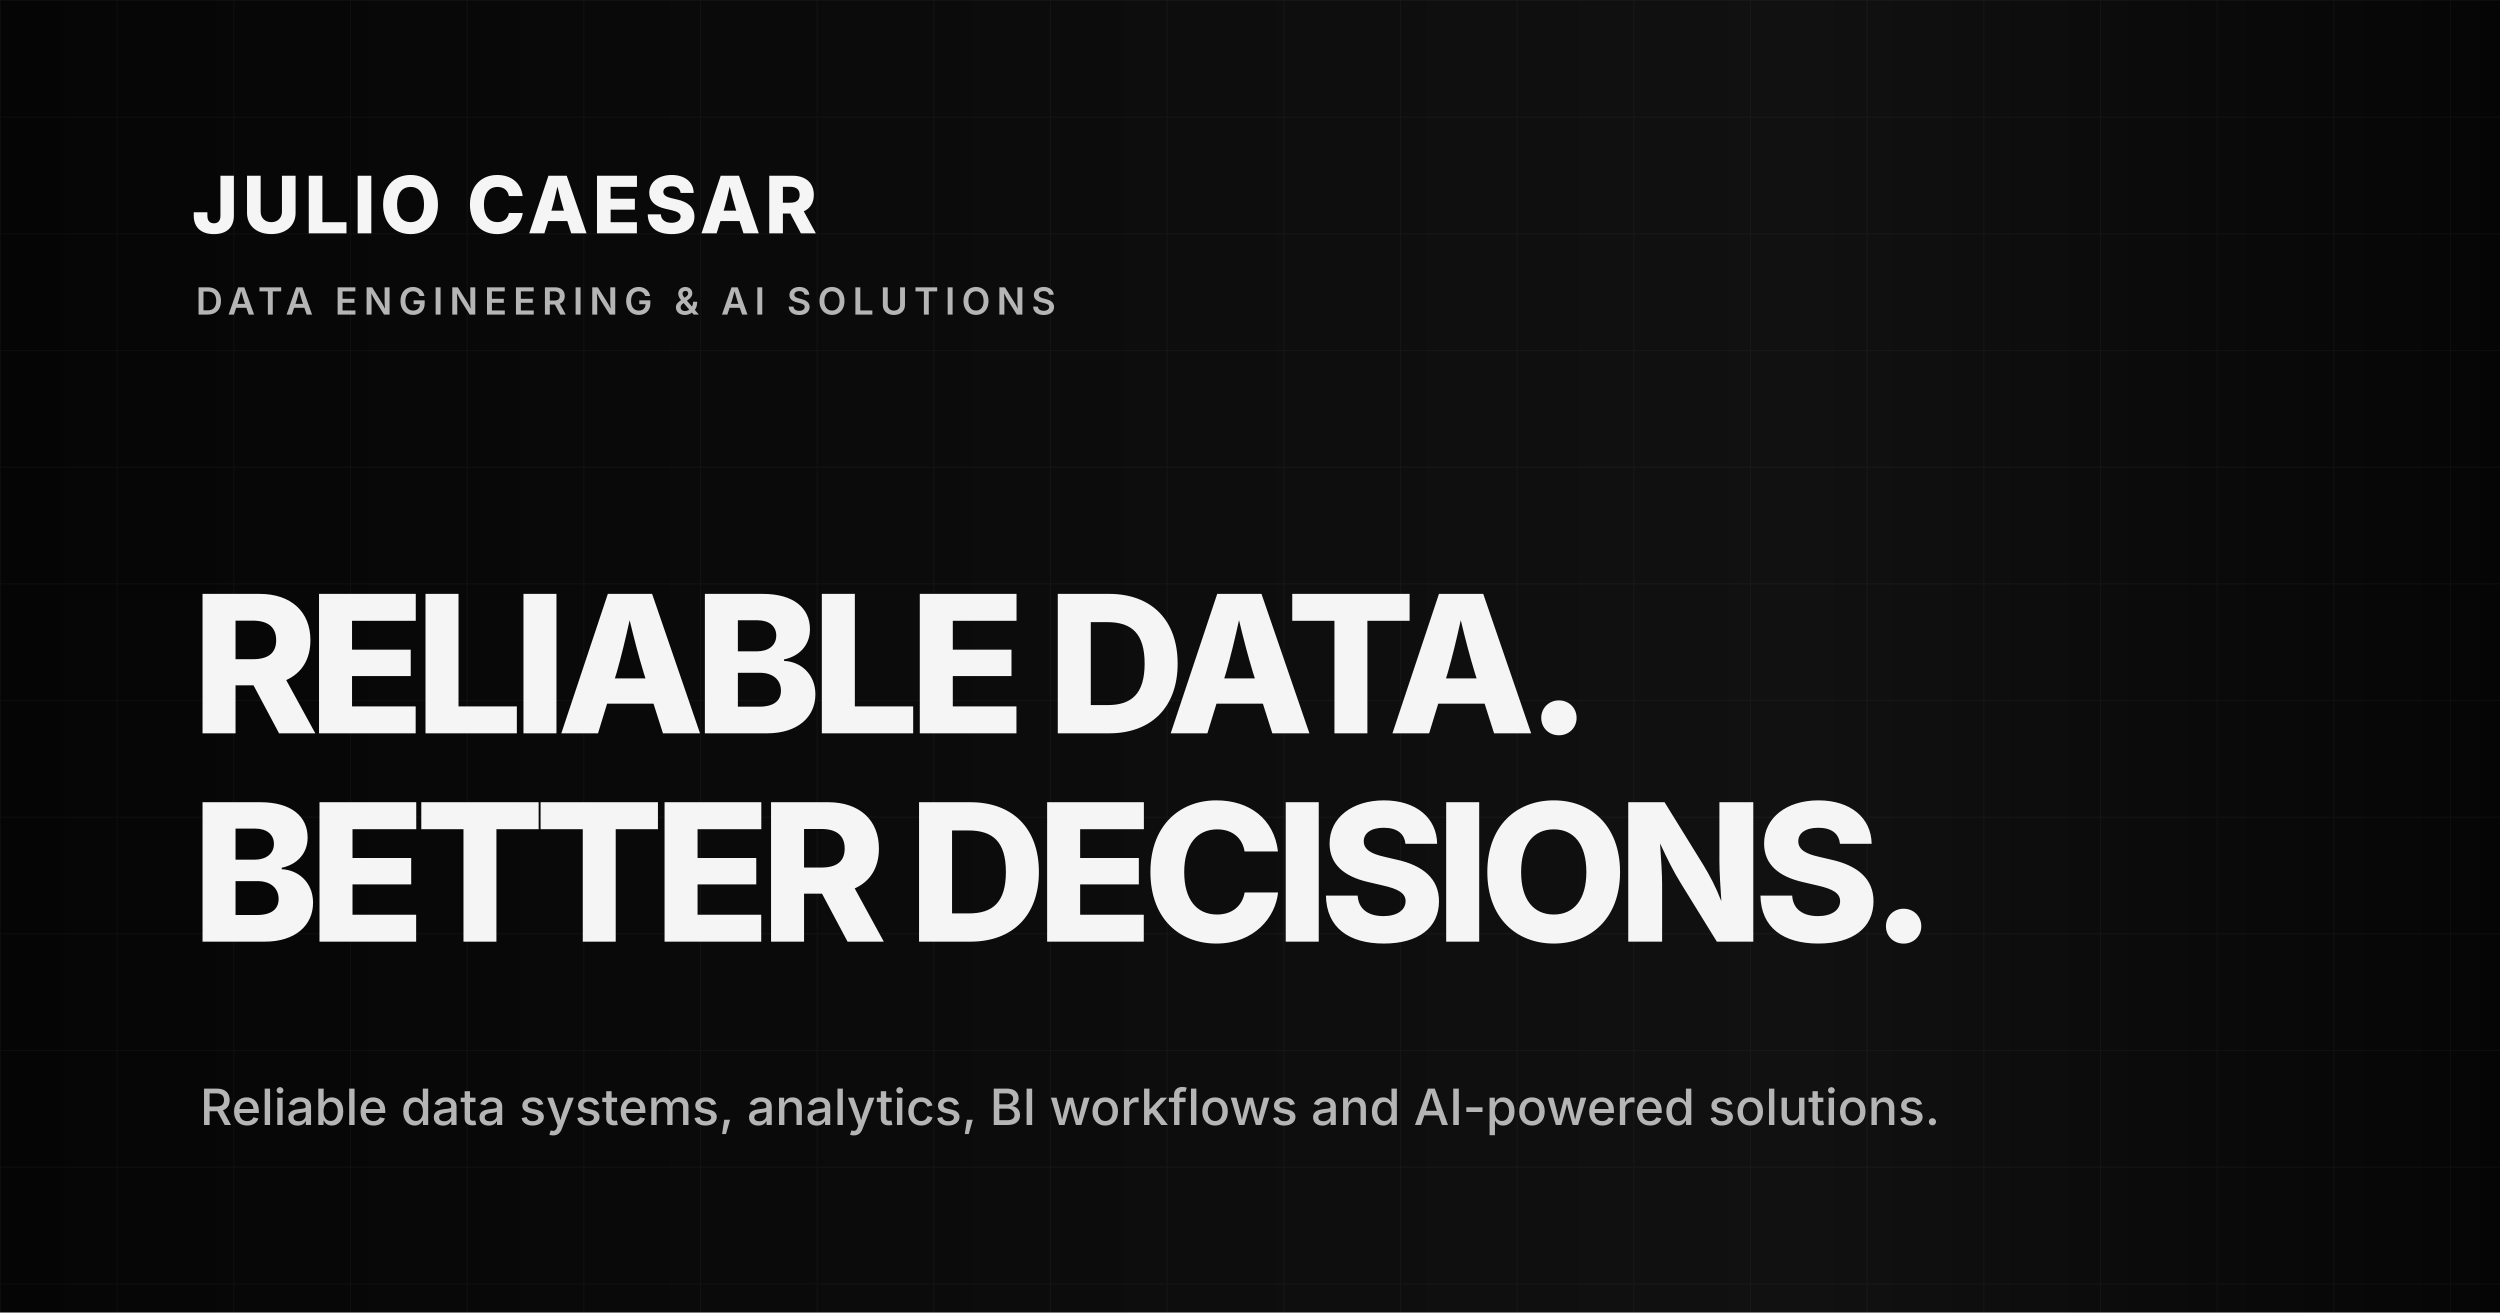
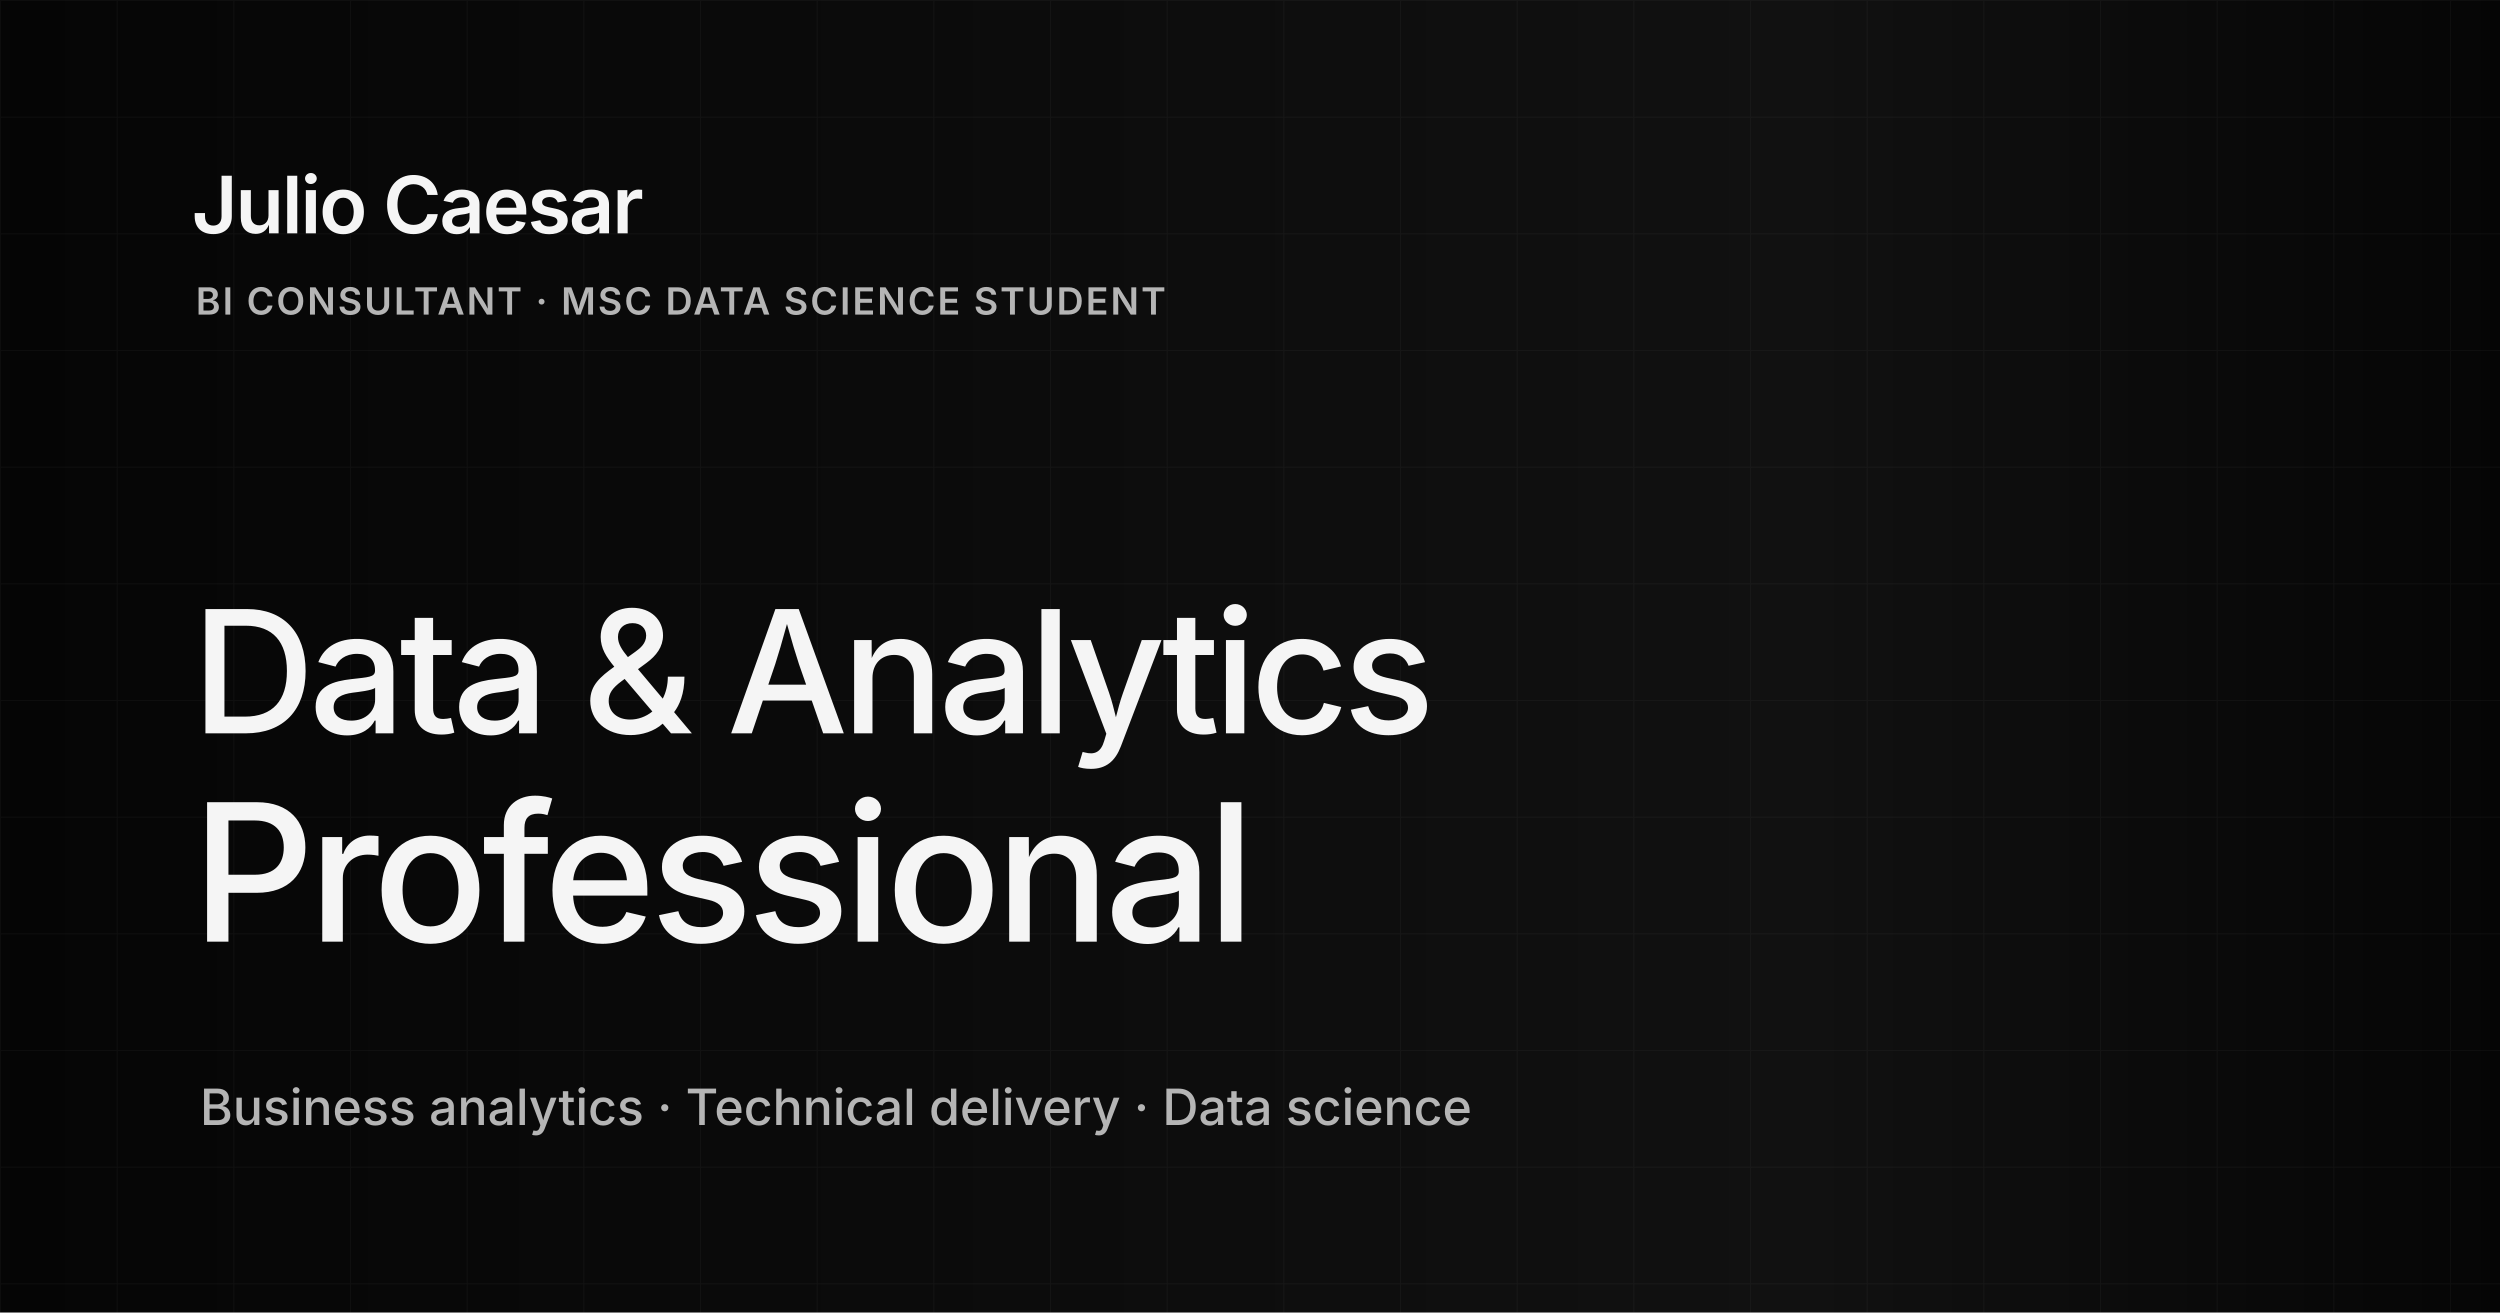
<svg xmlns="http://www.w3.org/2000/svg" viewBox="0 0 1200 630" role="img" aria-labelledby="title desc">
  <defs>
    <linearGradient id="bg" x1="0" y1="0" x2="1" y2="0">
      <stop offset="0%" stop-color="#050505" />
      <stop offset="72%" stop-color="#111111" />
      <stop offset="100%" stop-color="#050505" />
    </linearGradient>
    <pattern id="grid" width="56" height="56" patternUnits="userSpaceOnUse">
      <path d="M 56 0 L 0 0 0 56" fill="none" stroke="#ffffff" stroke-opacity="0.035" />
    </pattern>
  </defs>
  <rect width="1200" height="630" fill="url(#bg)" />
  <rect width="1200" height="630" fill="url(#grid)" />
-   <text x="92" y="112" fill="#f5f5f5" font-family="Inter, 'Segoe UI', Arial, sans-serif" font-size="38" font-weight="800" letter-spacing="2">
-     JULIO CAESAR
+   <text x="92" y="112" fill="#f5f5f5" font-family="Inter, 'Segoe UI', Arial, sans-serif" font-size="38" font-weight="600" letter-spacing="-1">
+     Julio Caesar
  </text>
-   <text x="94" y="151" fill="#b5b5b5" font-family="Inter, 'Segoe UI', Arial, sans-serif" font-size="18" font-weight="600" letter-spacing="3">
-     DATA ENGINEERING &amp; AI SOLUTIONS
+   <text x="94" y="151" fill="#b5b5b5" font-family="Inter, 'Segoe UI', Arial, sans-serif" font-size="18" font-weight="600" letter-spacing="1">
+     BI CONSULTANT · MSC DATA SCIENCE STUDENT
  </text>
-   <text x="92" y="352" fill="#f5f5f5" font-family="Inter, 'Segoe UI', Arial, sans-serif" font-size="92" font-weight="800" letter-spacing="-5">
-     RELIABLE DATA.
+   <text x="92" y="352" fill="#f5f5f5" font-family="Inter, 'Segoe UI', Arial, sans-serif" font-size="82" font-weight="500" letter-spacing="-3">
+     Data &amp; Analytics
  </text>
-   <text x="92" y="452" fill="#f5f5f5" font-family="Inter, 'Segoe UI', Arial, sans-serif" font-size="92" font-weight="800" letter-spacing="-5">
-     BETTER DECISIONS.
+   <text x="92" y="452" fill="#f5f5f5" font-family="Inter, 'Segoe UI', Arial, sans-serif" font-size="92" font-weight="500" letter-spacing="-3">
+     Professional
  </text>
  <text x="96" y="540" fill="#b5b5b5" font-family="Inter, 'Segoe UI', Arial, sans-serif" font-size="24" font-weight="500">
-     Reliable data systems, analytics, BI workflows and AI-powered solutions.
+     Business analytics · Technical delivery · Data science
  </text>
</svg>
